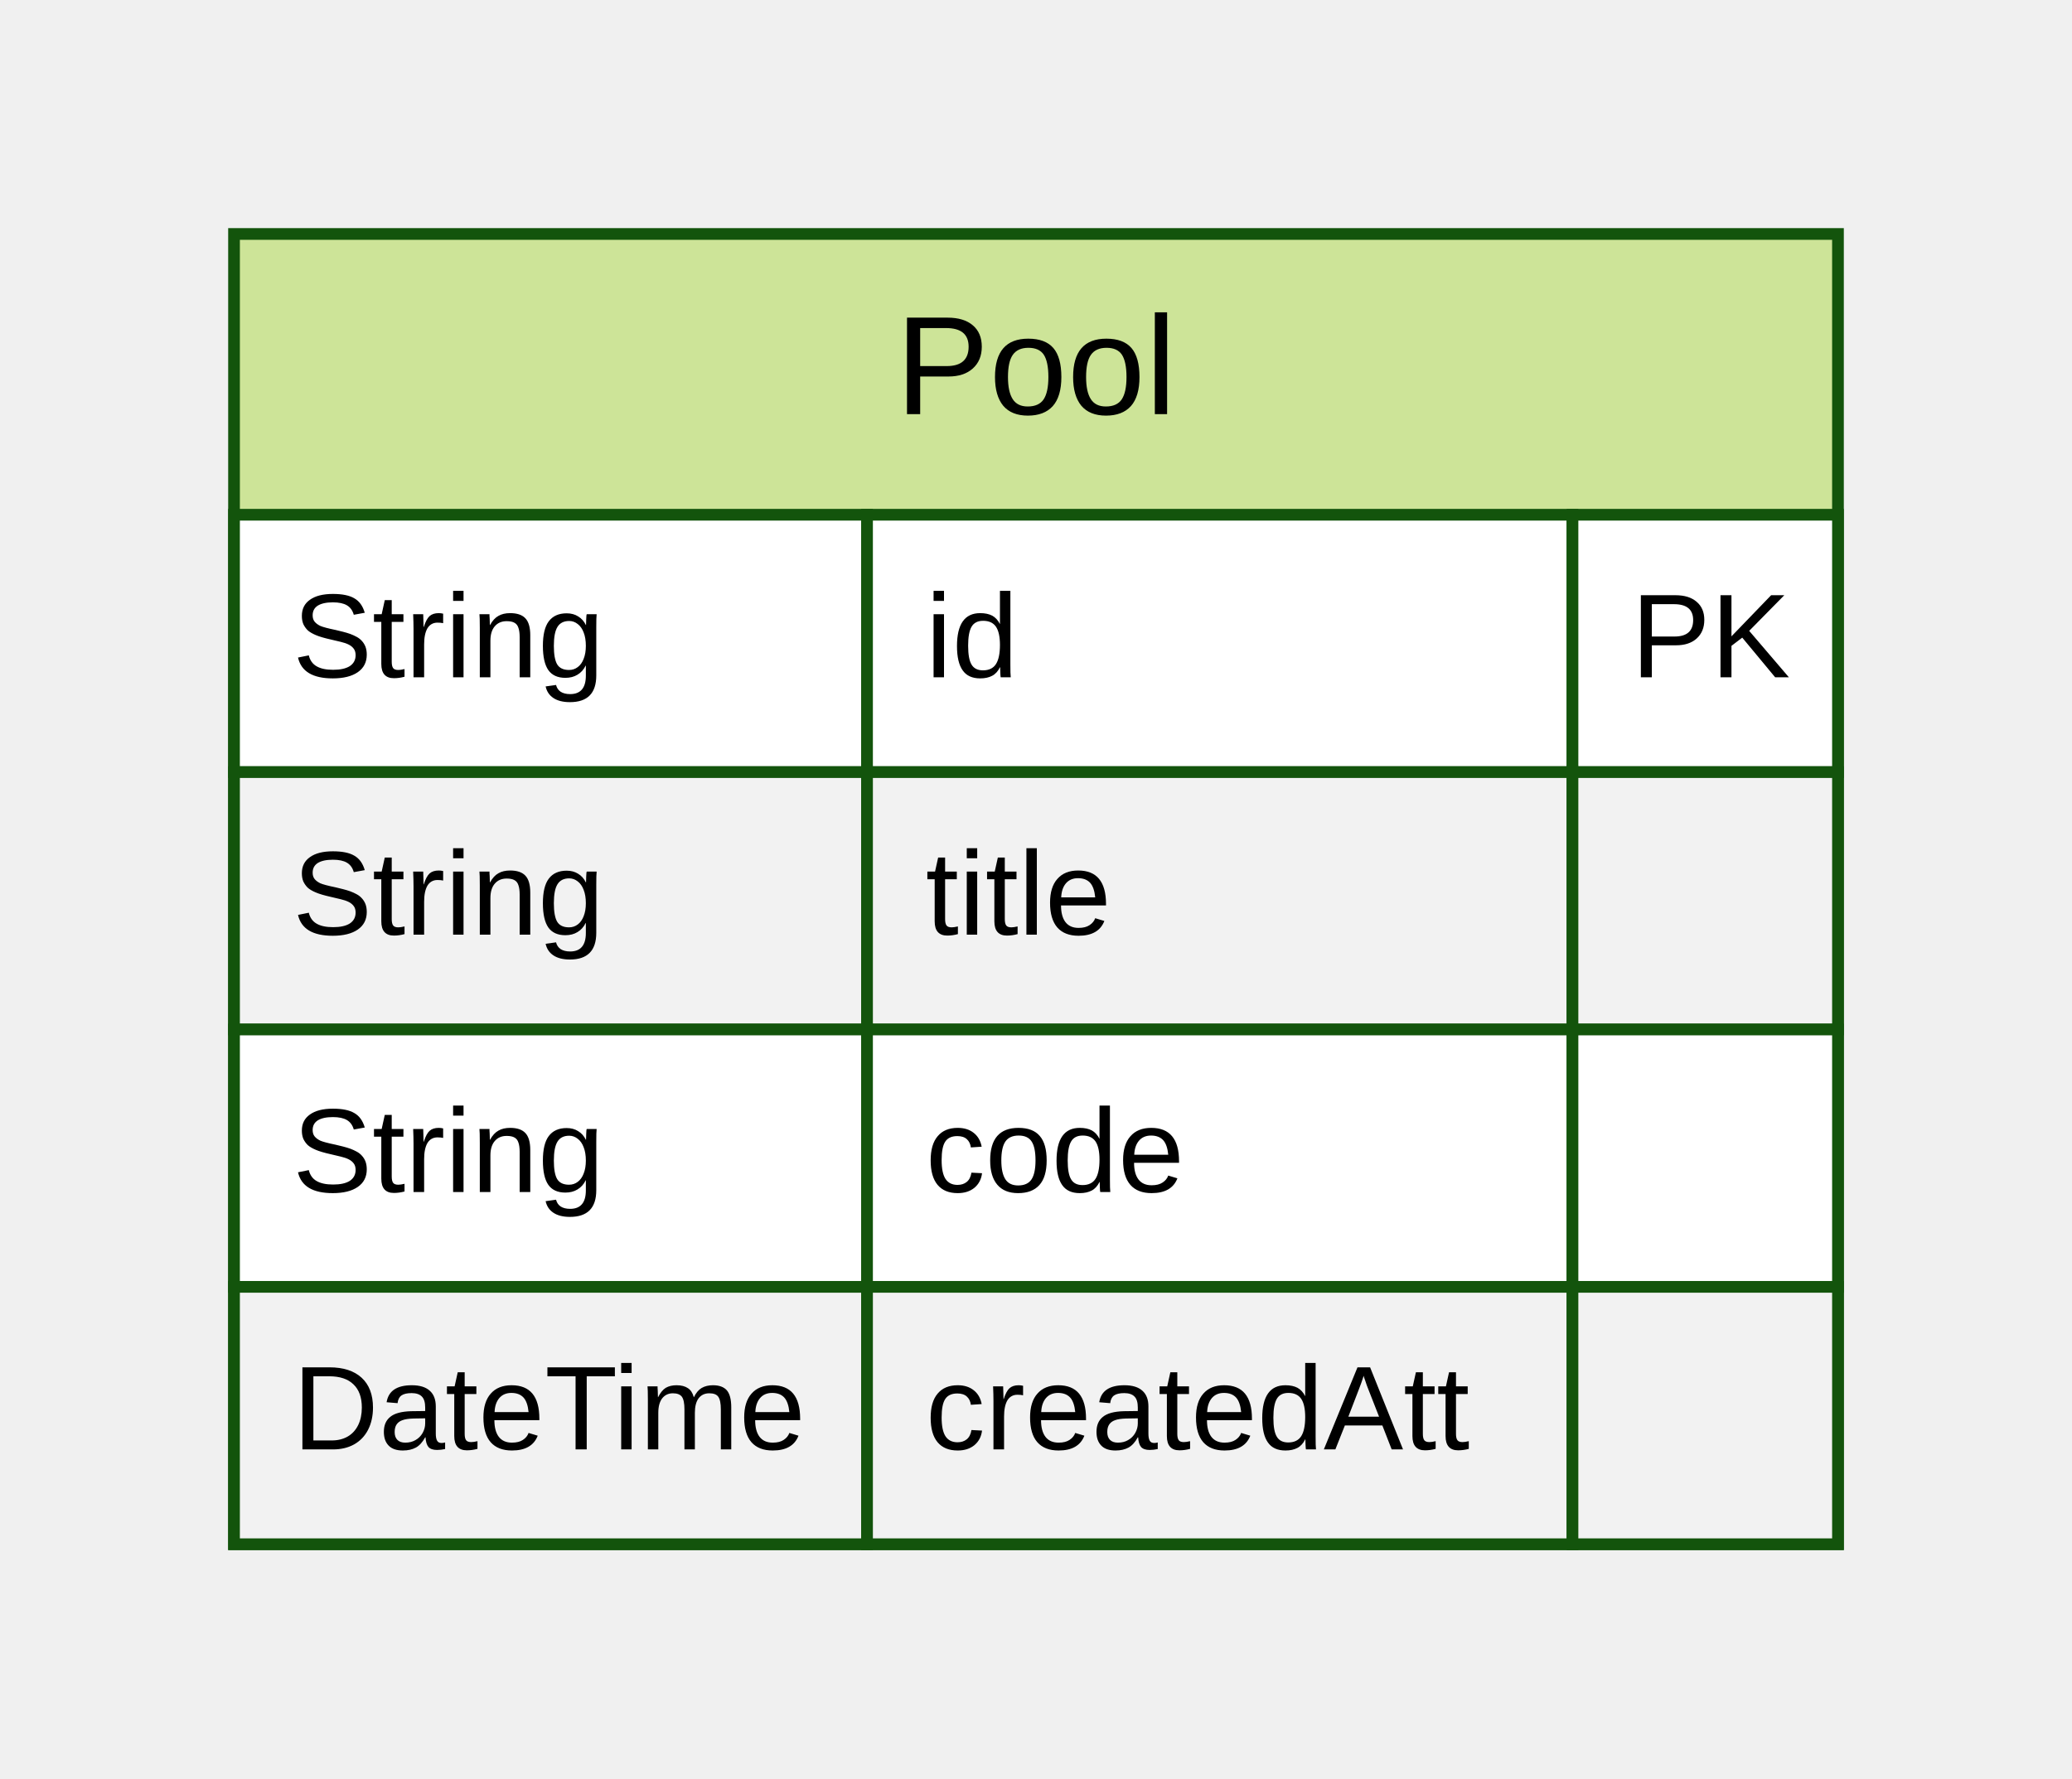
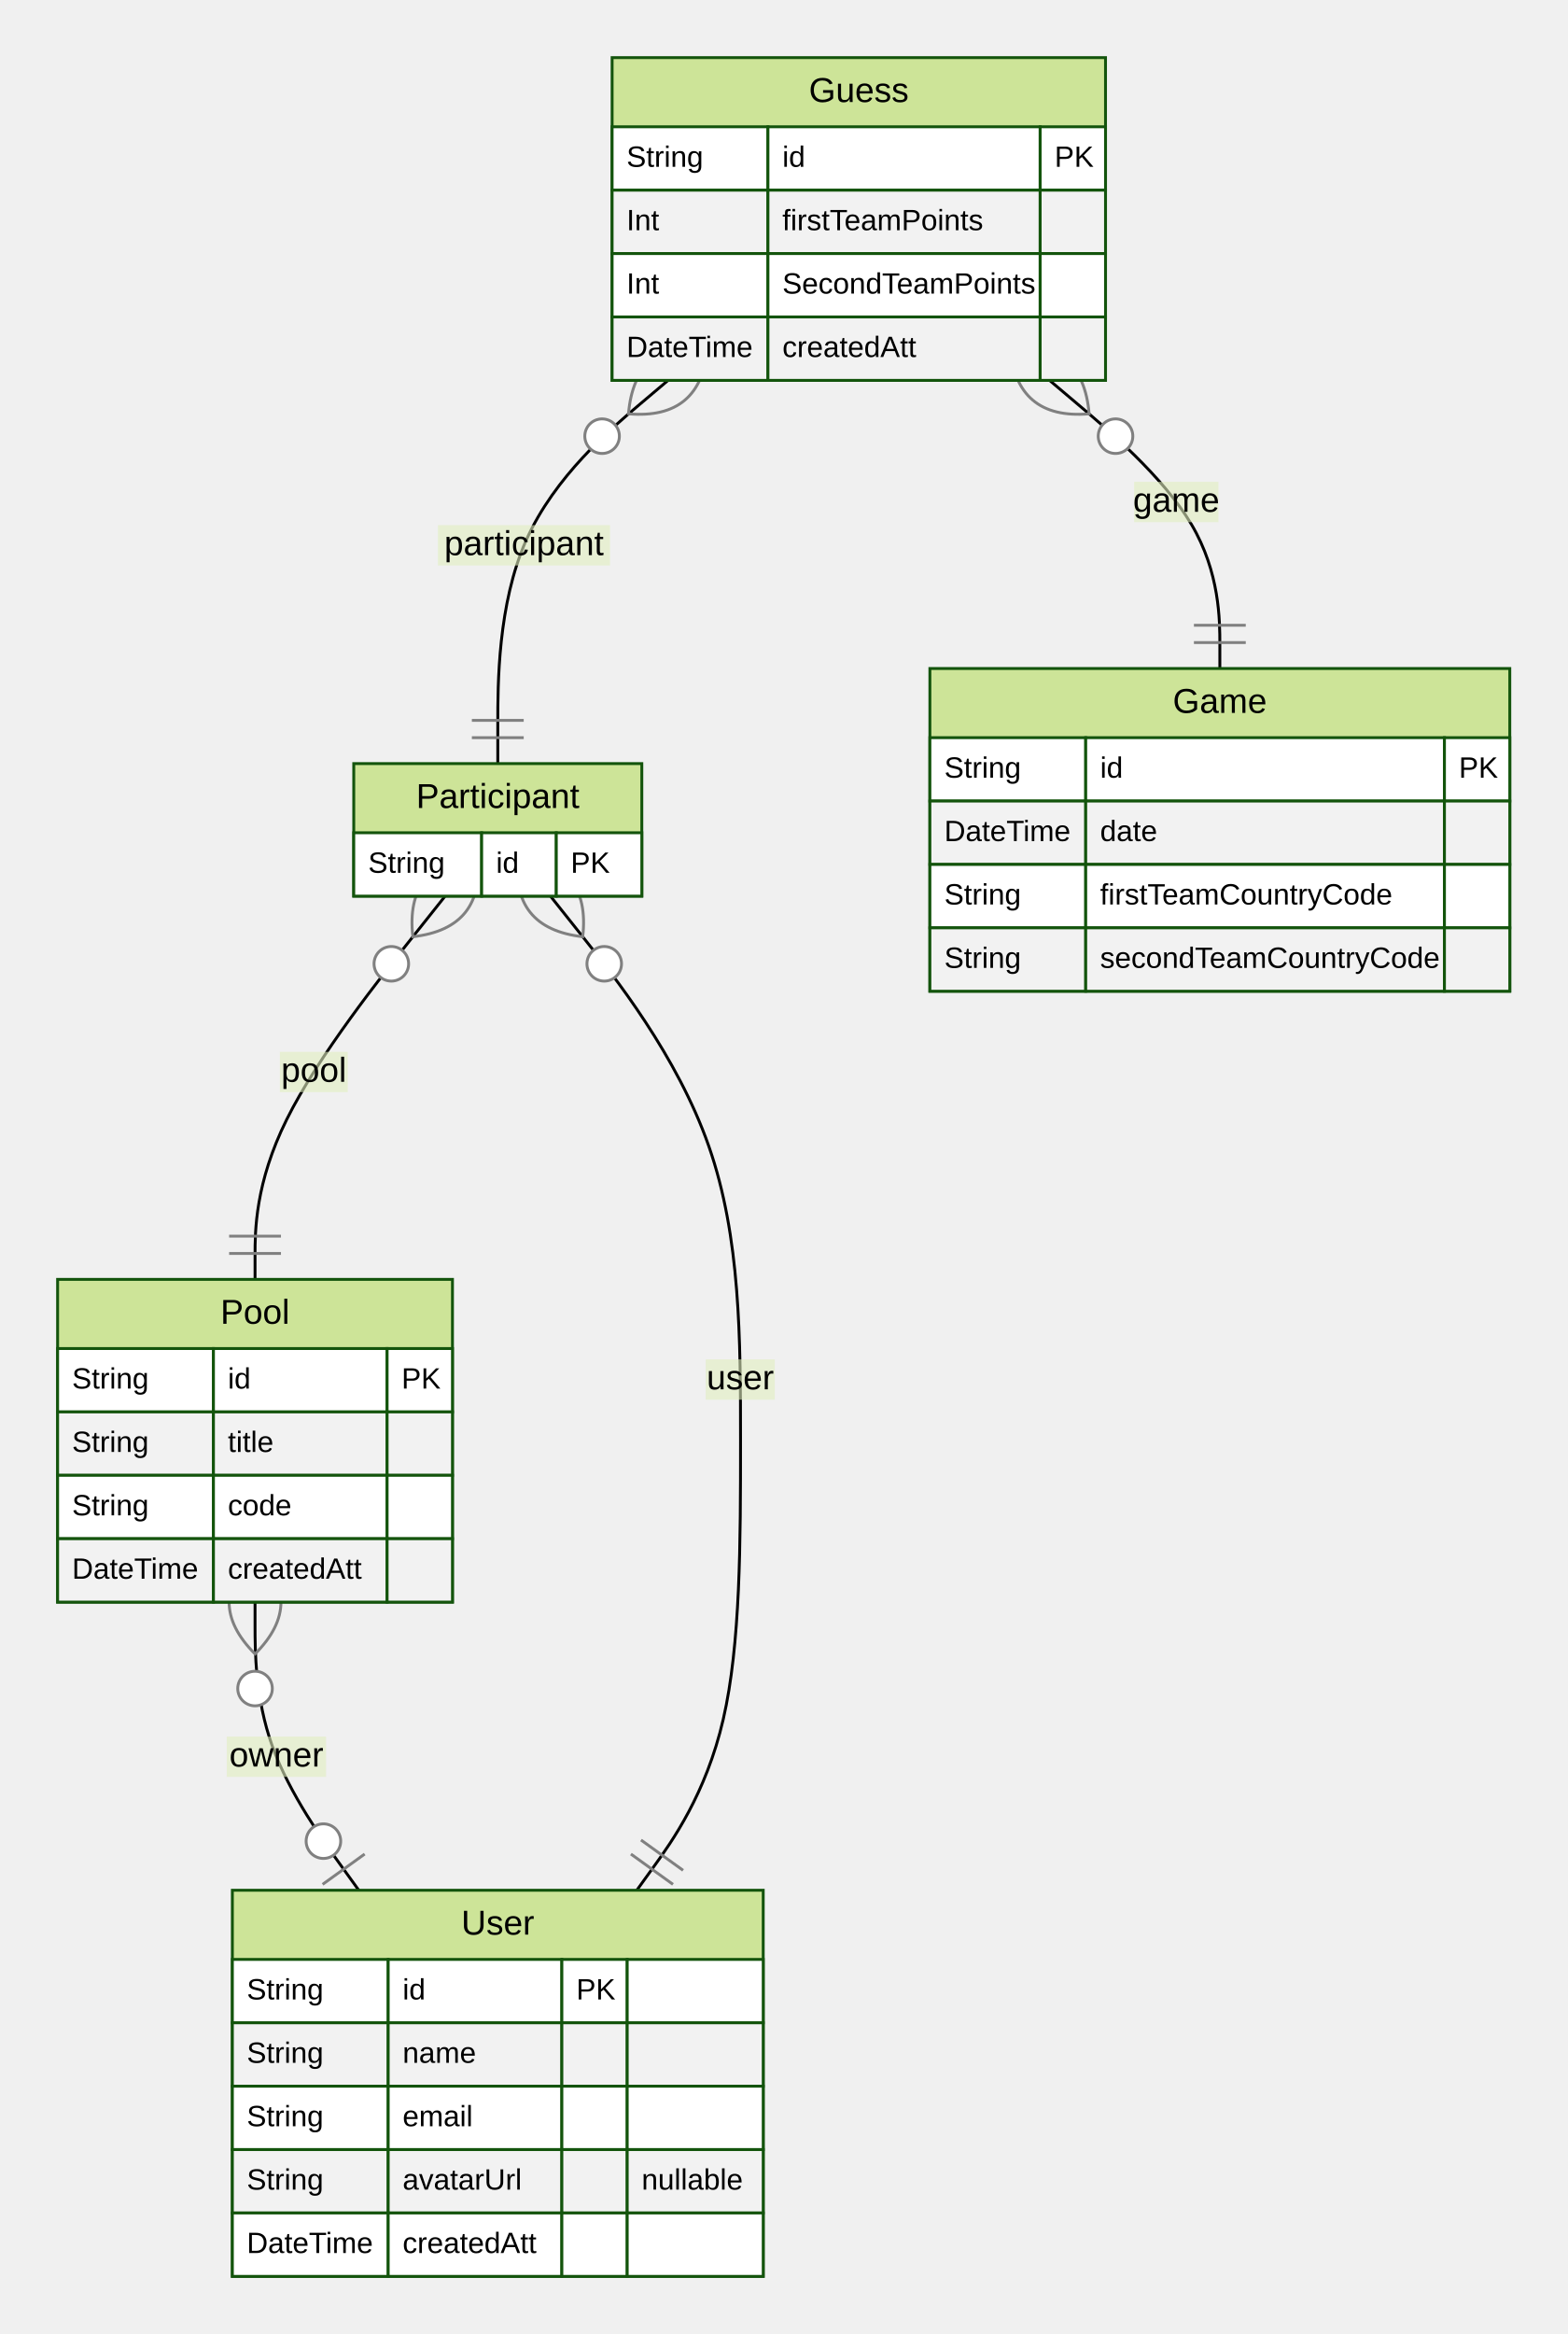
- <svg xmlns="http://www.w3.org/2000/svg" aria-labelledby="chart-title-mermaid-0 chart-desc-mermaid-0" role="img" viewBox="0 0 177.071 152" style="max-width: 177.071px; background-color: white;" width="100%" id="mermaid-0">
+ <svg xmlns="http://www.w3.org/2000/svg" aria-labelledby="chart-title-mermaid-0 chart-desc-mermaid-0" role="img" viewBox="0 0 544.115 810" style="max-width: 544.115px; background-color: white;" width="100%" id="mermaid-0">
  <style>#mermaid-0 {font-family:"trebuchet ms",verdana,arial,sans-serif;font-size:16px;fill:#000000;}#mermaid-0 .error-icon{fill:#552222;}#mermaid-0 .error-text{fill:#552222;stroke:#552222;}#mermaid-0 .edge-thickness-normal{stroke-width:2px;}#mermaid-0 .edge-thickness-thick{stroke-width:3.5px;}#mermaid-0 .edge-pattern-solid{stroke-dasharray:0;}#mermaid-0 .edge-pattern-dashed{stroke-dasharray:3;}#mermaid-0 .edge-pattern-dotted{stroke-dasharray:2;}#mermaid-0 .marker{fill:#000000;stroke:#000000;}#mermaid-0 .marker.cross{stroke:#000000;}#mermaid-0 svg{font-family:"trebuchet ms",verdana,arial,sans-serif;font-size:16px;}#mermaid-0 .entityBox{fill:#cde498;stroke:#13540c;}#mermaid-0 .attributeBoxOdd{fill:#ffffff;stroke:#13540c;}#mermaid-0 .attributeBoxEven{fill:#f2f2f2;stroke:#13540c;}#mermaid-0 .relationshipLabelBox{fill:hsl(78.158, 58.462%, 84.51%);opacity:0.7;background-color:hsl(78.158, 58.462%, 84.51%);}#mermaid-0 .relationshipLabelBox rect{opacity:0.5;}#mermaid-0 .relationshipLine{stroke:#000000;}#mermaid-0 :root{--mermaid-font-family:"trebuchet ms",verdana,arial,sans-serif;}</style>
  <g />
  <defs>
    <marker orient="auto" markerHeight="18" markerWidth="18" refY="9" refX="0" id="ONLY_ONE_START">
      <path d="M9,0 L9,18 M15,0 L15,18" fill="none" stroke="gray" />
    </marker>
  </defs>
  <defs>
    <marker orient="auto" markerHeight="18" markerWidth="18" refY="9" refX="18" id="ONLY_ONE_END">
      <path d="M3,0 L3,18 M9,0 L9,18" fill="none" stroke="gray" />
    </marker>
  </defs>
  <defs>
    <marker orient="auto" markerHeight="18" markerWidth="30" refY="9" refX="0" id="ZERO_OR_ONE_START">
      <circle r="6" cy="9" cx="21" fill="white" stroke="gray" />
      <path d="M9,0 L9,18" fill="none" stroke="gray" />
    </marker>
  </defs>
  <defs>
    <marker orient="auto" markerHeight="18" markerWidth="30" refY="9" refX="30" id="ZERO_OR_ONE_END">
      <circle r="6" cy="9" cx="9" fill="white" stroke="gray" />
      <path d="M21,0 L21,18" fill="none" stroke="gray" />
    </marker>
  </defs>
  <defs>
    <marker orient="auto" markerHeight="36" markerWidth="45" refY="18" refX="18" id="ONE_OR_MORE_START">
      <path d="M0,18 Q 18,0 36,18 Q 18,36 0,18 M42,9 L42,27" fill="none" stroke="gray" />
    </marker>
  </defs>
  <defs>
    <marker orient="auto" markerHeight="36" markerWidth="45" refY="18" refX="27" id="ONE_OR_MORE_END">
      <path d="M3,9 L3,27 M9,18 Q27,0 45,18 Q27,36 9,18" fill="none" stroke="gray" />
    </marker>
  </defs>
  <defs>
    <marker orient="auto" markerHeight="36" markerWidth="57" refY="18" refX="18" id="ZERO_OR_MORE_START">
      <circle r="6" cy="18" cx="48" fill="white" stroke="gray" />
      <path d="M0,18 Q18,0 36,18 Q18,36 0,18" fill="none" stroke="gray" />
    </marker>
  </defs>
  <defs>
    <marker orient="auto" markerHeight="36" markerWidth="57" refY="18" refX="39" id="ZERO_OR_MORE_END">
      <circle r="6" cy="18" cx="9" fill="white" stroke="gray" />
      <path d="M21,18 Q39,0 57,18 Q39,36 21,18" fill="none" stroke="gray" />
    </marker>
  </defs>
-   <g transform="translate(20,20 )" id="Pool">
+   <path marker-start="url(#ZERO_OR_MORE_START)" marker-end="url(#ZERO_OR_ONE_END)" fill="none" stroke="gray" d="M88.535,556L88.535,564.333C88.535,572.667,88.535,589.333,94.537,606C100.539,622.667,112.543,639.333,118.545,647.667L124.547,656" class="er relationshipLine" />
+   <path marker-start="url(#ZERO_OR_MORE_START)" marker-end="url(#ONLY_ONE_END)" fill="none" stroke="gray" d="M191.087,311L202.085,324.833C213.082,338.667,235.076,366.333,246.073,397.833C257.071,429.333,257.071,464.667,257.071,500C257.071,535.333,257.071,570.667,251.069,596.667C245.067,622.667,233.063,639.333,227.061,647.667L221.059,656" class="er relationshipLine" />
+   <path marker-start="url(#ZERO_OR_MORE_START)" marker-end="url(#ONLY_ONE_END)" fill="none" stroke="gray" d="M154.518,311L143.521,324.833C132.524,338.667,110.53,366.333,99.532,388.5C88.535,410.667,88.535,427.333,88.535,435.667L88.535,444" class="er relationshipLine" />
+   <path marker-start="url(#ZERO_OR_MORE_START)" marker-end="url(#ONLY_ONE_END)" fill="none" stroke="gray" d="M231.92,132L222.067,140.333C212.214,148.667,192.509,165.333,182.656,187.5C172.803,209.667,172.803,237.333,172.803,251.167L172.803,265" class="er relationshipLine" />
+   <path marker-start="url(#ZERO_OR_MORE_START)" marker-end="url(#ONLY_ONE_END)" fill="none" stroke="gray" d="M364.342,132L374.195,140.333C384.048,148.667,403.753,165.333,413.606,182C423.459,198.667,423.459,215.333,423.459,223.667L423.459,232" class="er relationshipLine" />
+   <g transform="translate(20,444 )" id="Pool">
    <rect height="112" width="137.071" y="0" x="0" stroke="gray" fill-opacity="100%" fill="honeydew" class="er entityBox" />
    <text transform="translate(68.53528,12)" style="font-family: &quot;trebuchet ms&quot;, verdana, arial, sans-serif;; font-size: 12px" text-anchor="middle" dominant-baseline="middle" y="0" x="0" id="entity-Pool" class="er entityLabel">Pool</text>
    <rect height="22" width="54.096" y="24" x="0" stroke="gray" fill-opacity="100%" fill="honeydew" class="er attributeBoxOdd" />
    <text transform="translate(5,35)" style="font-family: &quot;trebuchet ms&quot;, verdana, arial, sans-serif;; font-size: 10.2px" text-anchor="left" dominant-baseline="middle" y="0" x="0" id="entity-Pool-attr-1-type" class="er entityLabel">String</text>
    <rect height="22" width="60.287" y="24" x="54.096" stroke="gray" fill-opacity="100%" fill="honeydew" class="er attributeBoxOdd" />
    <text transform="translate(59.09555,35)" style="font-family: &quot;trebuchet ms&quot;, verdana, arial, sans-serif;; font-size: 10.2px" text-anchor="left" dominant-baseline="middle" y="0" x="0" id="entity-Pool-attr-1-name" class="er entityLabel">id</text>
    <rect height="22" width="22.688" y="24" x="114.383" stroke="gray" fill-opacity="100%" fill="honeydew" class="er attributeBoxOdd" />
    <text transform="translate(119.3829,35)" style="font-family: &quot;trebuchet ms&quot;, verdana, arial, sans-serif;; font-size: 10.2px" text-anchor="left" dominant-baseline="middle" y="0" x="0" id="entity-Pool-attr-1-key" class="er entityLabel">PK</text>
    <rect height="22" width="54.096" y="46" x="0" stroke="gray" fill-opacity="100%" fill="honeydew" class="er attributeBoxEven" />
    <text transform="translate(5,57)" style="font-family: &quot;trebuchet ms&quot;, verdana, arial, sans-serif;; font-size: 10.2px" text-anchor="left" dominant-baseline="middle" y="0" x="0" id="entity-Pool-attr-2-type" class="er entityLabel">String</text>
    <rect height="22" width="60.287" y="46" x="54.096" stroke="gray" fill-opacity="100%" fill="honeydew" class="er attributeBoxEven" />
    <text transform="translate(59.09555,57)" style="font-family: &quot;trebuchet ms&quot;, verdana, arial, sans-serif;; font-size: 10.2px" text-anchor="left" dominant-baseline="middle" y="0" x="0" id="entity-Pool-attr-2-name" class="er entityLabel">title</text>
    <rect height="22" width="22.688" y="46" x="114.383" stroke="gray" fill-opacity="100%" fill="honeydew" class="er attributeBoxEven" />
    <text transform="translate(119.3829,57)" style="font-family: &quot;trebuchet ms&quot;, verdana, arial, sans-serif;; font-size: 10.2px" text-anchor="left" dominant-baseline="middle" y="0" x="0" id="entity-Pool-attr-2-key" class="er entityLabel" />
    <rect height="22" width="54.096" y="68" x="0" stroke="gray" fill-opacity="100%" fill="honeydew" class="er attributeBoxOdd" />
    <text transform="translate(5,79)" style="font-family: &quot;trebuchet ms&quot;, verdana, arial, sans-serif;; font-size: 10.2px" text-anchor="left" dominant-baseline="middle" y="0" x="0" id="entity-Pool-attr-3-type" class="er entityLabel">String</text>
    <rect height="22" width="60.287" y="68" x="54.096" stroke="gray" fill-opacity="100%" fill="honeydew" class="er attributeBoxOdd" />
    <text transform="translate(59.09555,79)" style="font-family: &quot;trebuchet ms&quot;, verdana, arial, sans-serif;; font-size: 10.2px" text-anchor="left" dominant-baseline="middle" y="0" x="0" id="entity-Pool-attr-3-name" class="er entityLabel">code</text>
    <rect height="22" width="22.688" y="68" x="114.383" stroke="gray" fill-opacity="100%" fill="honeydew" class="er attributeBoxOdd" />
    <text transform="translate(119.3829,79)" style="font-family: &quot;trebuchet ms&quot;, verdana, arial, sans-serif;; font-size: 10.2px" text-anchor="left" dominant-baseline="middle" y="0" x="0" id="entity-Pool-attr-3-key" class="er entityLabel" />
    <rect height="22" width="54.096" y="90" x="0" stroke="gray" fill-opacity="100%" fill="honeydew" class="er attributeBoxEven" />
    <text transform="translate(5,101)" style="font-family: &quot;trebuchet ms&quot;, verdana, arial, sans-serif;; font-size: 10.2px" text-anchor="left" dominant-baseline="middle" y="0" x="0" id="entity-Pool-attr-4-type" class="er entityLabel">DateTime</text>
    <rect height="22" width="60.287" y="90" x="54.096" stroke="gray" fill-opacity="100%" fill="honeydew" class="er attributeBoxEven" />
    <text transform="translate(59.09555,101)" style="font-family: &quot;trebuchet ms&quot;, verdana, arial, sans-serif;; font-size: 10.2px" text-anchor="left" dominant-baseline="middle" y="0" x="0" id="entity-Pool-attr-4-name" class="er entityLabel">createdAtt</text>
    <rect height="22" width="22.688" y="90" x="114.383" stroke="gray" fill-opacity="100%" fill="honeydew" class="er attributeBoxEven" />
    <text transform="translate(119.3829,101)" style="font-family: &quot;trebuchet ms&quot;, verdana, arial, sans-serif;; font-size: 10.2px" text-anchor="left" dominant-baseline="middle" y="0" x="0" id="entity-Pool-attr-4-key" class="er entityLabel" />
  </g>
+   <g transform="translate(122.8029,265 )" id="Participant">
+     <rect height="46" width="100" y="0" x="0" stroke="gray" fill-opacity="100%" fill="honeydew" class="er entityBox" />
+     <text transform="translate(50,12)" style="font-family: &quot;trebuchet ms&quot;, verdana, arial, sans-serif;; font-size: 12px" text-anchor="middle" dominant-baseline="middle" y="0" x="0" id="entity-Participant" class="er entityLabel">Participant</text>
+     <rect height="22" width="44.399" y="24" x="0" stroke="gray" fill-opacity="100%" fill="honeydew" class="er attributeBoxOdd" />
+     <text transform="translate(5,35)" style="font-family: &quot;trebuchet ms&quot;, verdana, arial, sans-serif;; font-size: 10.2px" text-anchor="left" dominant-baseline="middle" y="0" x="0" id="entity-Participant-attr-1-type" class="er entityLabel">String</text>
+     <rect height="22" width="25.911" y="24" x="44.399" stroke="gray" fill-opacity="100%" fill="honeydew" class="er attributeBoxOdd" />
+     <text transform="translate(49.39862,35)" style="font-family: &quot;trebuchet ms&quot;, verdana, arial, sans-serif;; font-size: 10.2px" text-anchor="left" dominant-baseline="middle" y="0" x="0" id="entity-Participant-attr-1-name" class="er entityLabel">id</text>
+     <rect height="22" width="29.69" y="24" x="70.31" stroke="gray" fill-opacity="100%" fill="honeydew" class="er attributeBoxOdd" />
+     <text transform="translate(75.30976,35)" style="font-family: &quot;trebuchet ms&quot;, verdana, arial, sans-serif;; font-size: 10.2px" text-anchor="left" dominant-baseline="middle" y="0" x="0" id="entity-Participant-attr-1-key" class="er entityLabel">PK</text>
+   </g>
+   <g transform="translate(80.66137,656 )" id="User">
+     <rect height="134" width="184.283" y="0" x="0" stroke="gray" fill-opacity="100%" fill="honeydew" class="er entityBox" />
+     <text transform="translate(92.14155,12)" style="font-family: &quot;trebuchet ms&quot;, verdana, arial, sans-serif;; font-size: 12px" text-anchor="middle" dominant-baseline="middle" y="0" x="0" id="entity-User" class="er entityLabel">User</text>
+     <rect height="22" width="54.096" y="24" x="0" stroke="gray" fill-opacity="100%" fill="honeydew" class="er attributeBoxOdd" />
+     <text transform="translate(5,35)" style="font-family: &quot;trebuchet ms&quot;, verdana, arial, sans-serif;; font-size: 10.2px" text-anchor="left" dominant-baseline="middle" y="0" x="0" id="entity-User-attr-1-type" class="er entityLabel">String</text>
+     <rect height="22" width="60.287" y="24" x="54.096" stroke="gray" fill-opacity="100%" fill="honeydew" class="er attributeBoxOdd" />
+     <text transform="translate(59.09555,35)" style="font-family: &quot;trebuchet ms&quot;, verdana, arial, sans-serif;; font-size: 10.2px" text-anchor="left" dominant-baseline="middle" y="0" x="0" id="entity-User-attr-1-name" class="er entityLabel">id</text>
+     <rect height="22" width="22.688" y="24" x="114.383" stroke="gray" fill-opacity="100%" fill="honeydew" class="er attributeBoxOdd" />
+     <text transform="translate(119.3829,35)" style="font-family: &quot;trebuchet ms&quot;, verdana, arial, sans-serif;; font-size: 10.2px" text-anchor="left" dominant-baseline="middle" y="0" x="0" id="entity-User-attr-1-key" class="er entityLabel">PK</text>
+     <rect height="22" width="47.213" y="24" x="137.071" stroke="gray" fill-opacity="100%" fill="honeydew" class="er attributeBoxOdd" />
+     <text transform="translate(142.0706,35)" style="font-family: &quot;trebuchet ms&quot;, verdana, arial, sans-serif;; font-size: 10.2px" text-anchor="left" dominant-baseline="middle" y="0" x="0" id="entity-User-attr-1-comment" class="er entityLabel" />
+     <rect height="22" width="54.096" y="46" x="0" stroke="gray" fill-opacity="100%" fill="honeydew" class="er attributeBoxEven" />
+     <text transform="translate(5,57)" style="font-family: &quot;trebuchet ms&quot;, verdana, arial, sans-serif;; font-size: 10.2px" text-anchor="left" dominant-baseline="middle" y="0" x="0" id="entity-User-attr-2-type" class="er entityLabel">String</text>
+     <rect height="22" width="60.287" y="46" x="54.096" stroke="gray" fill-opacity="100%" fill="honeydew" class="er attributeBoxEven" />
+     <text transform="translate(59.09555,57)" style="font-family: &quot;trebuchet ms&quot;, verdana, arial, sans-serif;; font-size: 10.2px" text-anchor="left" dominant-baseline="middle" y="0" x="0" id="entity-User-attr-2-name" class="er entityLabel">name</text>
+     <rect height="22" width="22.688" y="46" x="114.383" stroke="gray" fill-opacity="100%" fill="honeydew" class="er attributeBoxEven" />
+     <text transform="translate(119.3829,57)" style="font-family: &quot;trebuchet ms&quot;, verdana, arial, sans-serif;; font-size: 10.2px" text-anchor="left" dominant-baseline="middle" y="0" x="0" id="entity-User-attr-2-key" class="er entityLabel" />
+     <rect height="22" width="47.213" y="46" x="137.071" stroke="gray" fill-opacity="100%" fill="honeydew" class="er attributeBoxEven" />
+     <text transform="translate(142.0706,57)" style="font-family: &quot;trebuchet ms&quot;, verdana, arial, sans-serif;; font-size: 10.2px" text-anchor="left" dominant-baseline="middle" y="0" x="0" id="entity-User-attr-2-comment" class="er entityLabel" />
+     <rect height="22" width="54.096" y="68" x="0" stroke="gray" fill-opacity="100%" fill="honeydew" class="er attributeBoxOdd" />
+     <text transform="translate(5,79)" style="font-family: &quot;trebuchet ms&quot;, verdana, arial, sans-serif;; font-size: 10.2px" text-anchor="left" dominant-baseline="middle" y="0" x="0" id="entity-User-attr-3-type" class="er entityLabel">String</text>
+     <rect height="22" width="60.287" y="68" x="54.096" stroke="gray" fill-opacity="100%" fill="honeydew" class="er attributeBoxOdd" />
+     <text transform="translate(59.09555,79)" style="font-family: &quot;trebuchet ms&quot;, verdana, arial, sans-serif;; font-size: 10.2px" text-anchor="left" dominant-baseline="middle" y="0" x="0" id="entity-User-attr-3-name" class="er entityLabel">email</text>
+     <rect height="22" width="22.688" y="68" x="114.383" stroke="gray" fill-opacity="100%" fill="honeydew" class="er attributeBoxOdd" />
+     <text transform="translate(119.3829,79)" style="font-family: &quot;trebuchet ms&quot;, verdana, arial, sans-serif;; font-size: 10.2px" text-anchor="left" dominant-baseline="middle" y="0" x="0" id="entity-User-attr-3-key" class="er entityLabel" />
+     <rect height="22" width="47.213" y="68" x="137.071" stroke="gray" fill-opacity="100%" fill="honeydew" class="er attributeBoxOdd" />
+     <text transform="translate(142.0706,79)" style="font-family: &quot;trebuchet ms&quot;, verdana, arial, sans-serif;; font-size: 10.2px" text-anchor="left" dominant-baseline="middle" y="0" x="0" id="entity-User-attr-3-comment" class="er entityLabel" />
+     <rect height="22" width="54.096" y="90" x="0" stroke="gray" fill-opacity="100%" fill="honeydew" class="er attributeBoxEven" />
+     <text transform="translate(5,101)" style="font-family: &quot;trebuchet ms&quot;, verdana, arial, sans-serif;; font-size: 10.2px" text-anchor="left" dominant-baseline="middle" y="0" x="0" id="entity-User-attr-4-type" class="er entityLabel">String</text>
+     <rect height="22" width="60.287" y="90" x="54.096" stroke="gray" fill-opacity="100%" fill="honeydew" class="er attributeBoxEven" />
+     <text transform="translate(59.09555,101)" style="font-family: &quot;trebuchet ms&quot;, verdana, arial, sans-serif;; font-size: 10.2px" text-anchor="left" dominant-baseline="middle" y="0" x="0" id="entity-User-attr-4-name" class="er entityLabel">avatarUrl</text>
+     <rect height="22" width="22.688" y="90" x="114.383" stroke="gray" fill-opacity="100%" fill="honeydew" class="er attributeBoxEven" />
+     <text transform="translate(119.3829,101)" style="font-family: &quot;trebuchet ms&quot;, verdana, arial, sans-serif;; font-size: 10.2px" text-anchor="left" dominant-baseline="middle" y="0" x="0" id="entity-User-attr-4-key" class="er entityLabel" />
+     <rect height="22" width="47.213" y="90" x="137.071" stroke="gray" fill-opacity="100%" fill="honeydew" class="er attributeBoxEven" />
+     <text transform="translate(142.0706,101)" style="font-family: &quot;trebuchet ms&quot;, verdana, arial, sans-serif;; font-size: 10.2px" text-anchor="left" dominant-baseline="middle" y="0" x="0" id="entity-User-attr-4-comment" class="er entityLabel">nullable</text>
+     <rect height="22" width="54.096" y="112" x="0" stroke="gray" fill-opacity="100%" fill="honeydew" class="er attributeBoxOdd" />
+     <text transform="translate(5,123)" style="font-family: &quot;trebuchet ms&quot;, verdana, arial, sans-serif;; font-size: 10.2px" text-anchor="left" dominant-baseline="middle" y="0" x="0" id="entity-User-attr-5-type" class="er entityLabel">DateTime</text>
+     <rect height="22" width="60.287" y="112" x="54.096" stroke="gray" fill-opacity="100%" fill="honeydew" class="er attributeBoxOdd" />
+     <text transform="translate(59.09555,123)" style="font-family: &quot;trebuchet ms&quot;, verdana, arial, sans-serif;; font-size: 10.2px" text-anchor="left" dominant-baseline="middle" y="0" x="0" id="entity-User-attr-5-name" class="er entityLabel">createdAtt</text>
+     <rect height="22" width="22.688" y="112" x="114.383" stroke="gray" fill-opacity="100%" fill="honeydew" class="er attributeBoxOdd" />
+     <text transform="translate(119.3829,123)" style="font-family: &quot;trebuchet ms&quot;, verdana, arial, sans-serif;; font-size: 10.2px" text-anchor="left" dominant-baseline="middle" y="0" x="0" id="entity-User-attr-5-key" class="er entityLabel" />
+     <rect height="22" width="47.213" y="112" x="137.071" stroke="gray" fill-opacity="100%" fill="honeydew" class="er attributeBoxOdd" />
+     <text transform="translate(142.0706,123)" style="font-family: &quot;trebuchet ms&quot;, verdana, arial, sans-serif;; font-size: 10.2px" text-anchor="left" dominant-baseline="middle" y="0" x="0" id="entity-User-attr-5-comment" class="er entityLabel" />
+   </g>
+   <g transform="translate(322.8029,232 )" id="Game">
+     <rect height="112" width="201.312" y="0" x="0" stroke="gray" fill-opacity="100%" fill="honeydew" class="er entityBox" />
+     <text transform="translate(100.6562,12)" style="font-family: &quot;trebuchet ms&quot;, verdana, arial, sans-serif;; font-size: 12px" text-anchor="middle" dominant-baseline="middle" y="0" x="0" id="entity-Game" class="er entityLabel">Game</text>
+     <rect height="22" width="54.096" y="24" x="0" stroke="gray" fill-opacity="100%" fill="honeydew" class="er attributeBoxOdd" />
+     <text transform="translate(5,35)" style="font-family: &quot;trebuchet ms&quot;, verdana, arial, sans-serif;; font-size: 10.2px" text-anchor="left" dominant-baseline="middle" y="0" x="0" id="entity-Game-attr-1-type" class="er entityLabel">String</text>
+     <rect height="22" width="124.529" y="24" x="54.096" stroke="gray" fill-opacity="100%" fill="honeydew" class="er attributeBoxOdd" />
+     <text transform="translate(59.09555,35)" style="font-family: &quot;trebuchet ms&quot;, verdana, arial, sans-serif;; font-size: 10.2px" text-anchor="left" dominant-baseline="middle" y="0" x="0" id="entity-Game-attr-1-name" class="er entityLabel">id</text>
+     <rect height="22" width="22.688" y="24" x="178.625" stroke="gray" fill-opacity="100%" fill="honeydew" class="er attributeBoxOdd" />
+     <text transform="translate(183.6248,35)" style="font-family: &quot;trebuchet ms&quot;, verdana, arial, sans-serif;; font-size: 10.2px" text-anchor="left" dominant-baseline="middle" y="0" x="0" id="entity-Game-attr-1-key" class="er entityLabel">PK</text>
+     <rect height="22" width="54.096" y="46" x="0" stroke="gray" fill-opacity="100%" fill="honeydew" class="er attributeBoxEven" />
+     <text transform="translate(5,57)" style="font-family: &quot;trebuchet ms&quot;, verdana, arial, sans-serif;; font-size: 10.2px" text-anchor="left" dominant-baseline="middle" y="0" x="0" id="entity-Game-attr-2-type" class="er entityLabel">DateTime</text>
+     <rect height="22" width="124.529" y="46" x="54.096" stroke="gray" fill-opacity="100%" fill="honeydew" class="er attributeBoxEven" />
+     <text transform="translate(59.09555,57)" style="font-family: &quot;trebuchet ms&quot;, verdana, arial, sans-serif;; font-size: 10.2px" text-anchor="left" dominant-baseline="middle" y="0" x="0" id="entity-Game-attr-2-name" class="er entityLabel">date</text>
+     <rect height="22" width="22.688" y="46" x="178.625" stroke="gray" fill-opacity="100%" fill="honeydew" class="er attributeBoxEven" />
+     <text transform="translate(183.6248,57)" style="font-family: &quot;trebuchet ms&quot;, verdana, arial, sans-serif;; font-size: 10.2px" text-anchor="left" dominant-baseline="middle" y="0" x="0" id="entity-Game-attr-2-key" class="er entityLabel" />
+     <rect height="22" width="54.096" y="68" x="0" stroke="gray" fill-opacity="100%" fill="honeydew" class="er attributeBoxOdd" />
+     <text transform="translate(5,79)" style="font-family: &quot;trebuchet ms&quot;, verdana, arial, sans-serif;; font-size: 10.2px" text-anchor="left" dominant-baseline="middle" y="0" x="0" id="entity-Game-attr-3-type" class="er entityLabel">String</text>
+     <rect height="22" width="124.529" y="68" x="54.096" stroke="gray" fill-opacity="100%" fill="honeydew" class="er attributeBoxOdd" />
+     <text transform="translate(59.09555,79)" style="font-family: &quot;trebuchet ms&quot;, verdana, arial, sans-serif;; font-size: 10.2px" text-anchor="left" dominant-baseline="middle" y="0" x="0" id="entity-Game-attr-3-name" class="er entityLabel">firstTeamCountryCode</text>
+     <rect height="22" width="22.688" y="68" x="178.625" stroke="gray" fill-opacity="100%" fill="honeydew" class="er attributeBoxOdd" />
+     <text transform="translate(183.6248,79)" style="font-family: &quot;trebuchet ms&quot;, verdana, arial, sans-serif;; font-size: 10.2px" text-anchor="left" dominant-baseline="middle" y="0" x="0" id="entity-Game-attr-3-key" class="er entityLabel" />
+     <rect height="22" width="54.096" y="90" x="0" stroke="gray" fill-opacity="100%" fill="honeydew" class="er attributeBoxEven" />
+     <text transform="translate(5,101)" style="font-family: &quot;trebuchet ms&quot;, verdana, arial, sans-serif;; font-size: 10.2px" text-anchor="left" dominant-baseline="middle" y="0" x="0" id="entity-Game-attr-4-type" class="er entityLabel">String</text>
+     <rect height="22" width="124.529" y="90" x="54.096" stroke="gray" fill-opacity="100%" fill="honeydew" class="er attributeBoxEven" />
+     <text transform="translate(59.09555,101)" style="font-family: &quot;trebuchet ms&quot;, verdana, arial, sans-serif;; font-size: 10.2px" text-anchor="left" dominant-baseline="middle" y="0" x="0" id="entity-Game-attr-4-name" class="er entityLabel">secondTeamCountryCode</text>
+     <rect height="22" width="22.688" y="90" x="178.625" stroke="gray" fill-opacity="100%" fill="honeydew" class="er attributeBoxEven" />
+     <text transform="translate(183.6248,101)" style="font-family: &quot;trebuchet ms&quot;, verdana, arial, sans-serif;; font-size: 10.2px" text-anchor="left" dominant-baseline="middle" y="0" x="0" id="entity-Game-attr-4-key" class="er entityLabel" />
+   </g>
+   <g transform="translate(212.4904,20 )" id="Guess">
+     <rect height="112" width="171.281" y="0" x="0" stroke="gray" fill-opacity="100%" fill="honeydew" class="er entityBox" />
+     <text transform="translate(85.64068,12)" style="font-family: &quot;trebuchet ms&quot;, verdana, arial, sans-serif;; font-size: 12px" text-anchor="middle" dominant-baseline="middle" y="0" x="0" id="entity-Guess" class="er entityLabel">Guess</text>
+     <rect height="22" width="54.096" y="24" x="0" stroke="gray" fill-opacity="100%" fill="honeydew" class="er attributeBoxOdd" />
+     <text transform="translate(5,35)" style="font-family: &quot;trebuchet ms&quot;, verdana, arial, sans-serif;; font-size: 10.2px" text-anchor="left" dominant-baseline="middle" y="0" x="0" id="entity-Guess-attr-1-type" class="er entityLabel">String</text>
+     <rect height="22" width="94.498" y="24" x="54.096" stroke="gray" fill-opacity="100%" fill="honeydew" class="er attributeBoxOdd" />
+     <text transform="translate(59.09555,35)" style="font-family: &quot;trebuchet ms&quot;, verdana, arial, sans-serif;; font-size: 10.2px" text-anchor="left" dominant-baseline="middle" y="0" x="0" id="entity-Guess-attr-1-name" class="er entityLabel">id</text>
+     <rect height="22" width="22.688" y="24" x="148.594" stroke="gray" fill-opacity="100%" fill="honeydew" class="er attributeBoxOdd" />
+     <text transform="translate(153.5937,35)" style="font-family: &quot;trebuchet ms&quot;, verdana, arial, sans-serif;; font-size: 10.2px" text-anchor="left" dominant-baseline="middle" y="0" x="0" id="entity-Guess-attr-1-key" class="er entityLabel">PK</text>
+     <rect height="22" width="54.096" y="46" x="0" stroke="gray" fill-opacity="100%" fill="honeydew" class="er attributeBoxEven" />
+     <text transform="translate(5,57)" style="font-family: &quot;trebuchet ms&quot;, verdana, arial, sans-serif;; font-size: 10.2px" text-anchor="left" dominant-baseline="middle" y="0" x="0" id="entity-Guess-attr-2-type" class="er entityLabel">Int</text>
+     <rect height="22" width="94.498" y="46" x="54.096" stroke="gray" fill-opacity="100%" fill="honeydew" class="er attributeBoxEven" />
+     <text transform="translate(59.09555,57)" style="font-family: &quot;trebuchet ms&quot;, verdana, arial, sans-serif;; font-size: 10.2px" text-anchor="left" dominant-baseline="middle" y="0" x="0" id="entity-Guess-attr-2-name" class="er entityLabel">firstTeamPoints</text>
+     <rect height="22" width="22.688" y="46" x="148.594" stroke="gray" fill-opacity="100%" fill="honeydew" class="er attributeBoxEven" />
+     <text transform="translate(153.5937,57)" style="font-family: &quot;trebuchet ms&quot;, verdana, arial, sans-serif;; font-size: 10.2px" text-anchor="left" dominant-baseline="middle" y="0" x="0" id="entity-Guess-attr-2-key" class="er entityLabel" />
+     <rect height="22" width="54.096" y="68" x="0" stroke="gray" fill-opacity="100%" fill="honeydew" class="er attributeBoxOdd" />
+     <text transform="translate(5,79)" style="font-family: &quot;trebuchet ms&quot;, verdana, arial, sans-serif;; font-size: 10.2px" text-anchor="left" dominant-baseline="middle" y="0" x="0" id="entity-Guess-attr-3-type" class="er entityLabel">Int</text>
+     <rect height="22" width="94.498" y="68" x="54.096" stroke="gray" fill-opacity="100%" fill="honeydew" class="er attributeBoxOdd" />
+     <text transform="translate(59.09555,79)" style="font-family: &quot;trebuchet ms&quot;, verdana, arial, sans-serif;; font-size: 10.2px" text-anchor="left" dominant-baseline="middle" y="0" x="0" id="entity-Guess-attr-3-name" class="er entityLabel">SecondTeamPoints</text>
+     <rect height="22" width="22.688" y="68" x="148.594" stroke="gray" fill-opacity="100%" fill="honeydew" class="er attributeBoxOdd" />
+     <text transform="translate(153.5937,79)" style="font-family: &quot;trebuchet ms&quot;, verdana, arial, sans-serif;; font-size: 10.2px" text-anchor="left" dominant-baseline="middle" y="0" x="0" id="entity-Guess-attr-3-key" class="er entityLabel" />
+     <rect height="22" width="54.096" y="90" x="0" stroke="gray" fill-opacity="100%" fill="honeydew" class="er attributeBoxEven" />
+     <text transform="translate(5,101)" style="font-family: &quot;trebuchet ms&quot;, verdana, arial, sans-serif;; font-size: 10.2px" text-anchor="left" dominant-baseline="middle" y="0" x="0" id="entity-Guess-attr-4-type" class="er entityLabel">DateTime</text>
+     <rect height="22" width="94.498" y="90" x="54.096" stroke="gray" fill-opacity="100%" fill="honeydew" class="er attributeBoxEven" />
+     <text transform="translate(59.09555,101)" style="font-family: &quot;trebuchet ms&quot;, verdana, arial, sans-serif;; font-size: 10.2px" text-anchor="left" dominant-baseline="middle" y="0" x="0" id="entity-Guess-attr-4-name" class="er entityLabel">createdAtt</text>
+     <rect height="22" width="22.688" y="90" x="148.594" stroke="gray" fill-opacity="100%" fill="honeydew" class="er attributeBoxEven" />
+     <text transform="translate(153.5937,101)" style="font-family: &quot;trebuchet ms&quot;, verdana, arial, sans-serif;; font-size: 10.2px" text-anchor="left" dominant-baseline="middle" y="0" x="0" id="entity-Guess-attr-4-key" class="er entityLabel" />
+   </g>
+   <rect fill-opacity="85%" fill="white" height="14" width="34.471" y="602.666" x="78.716" class="er relationshipLabelBox" />
+   <text style="font-family: &quot;trebuchet ms&quot;, verdana, arial, sans-serif;; font-size: 12px" dominant-baseline="middle" text-anchor="middle" y="609.666" x="95.951" id="rel1" class="er relationshipLabel">owner</text>
+   <rect fill-opacity="85%" fill="white" height="14" width="23.959" y="471.759" x="245.002" class="er relationshipLabelBox" />
+   <text style="font-family: &quot;trebuchet ms&quot;, verdana, arial, sans-serif;; font-size: 12px" dominant-baseline="middle" text-anchor="middle" y="478.759" x="256.981" id="rel2" class="er relationshipLabel">user</text>
+   <rect fill-opacity="85%" fill="white" height="14" width="23.564" y="365.035" x="97.152" class="er relationshipLabelBox" />
+   <text style="font-family: &quot;trebuchet ms&quot;, verdana, arial, sans-serif;; font-size: 12px" dominant-baseline="middle" text-anchor="middle" y="372.035" x="108.934" id="rel3" class="er relationshipLabel">pool</text>
+   <rect fill-opacity="85%" fill="white" height="14" width="59.744" y="182.256" x="152.029" class="er relationshipLabelBox" />
+   <text style="font-family: &quot;trebuchet ms&quot;, verdana, arial, sans-serif;; font-size: 12px" dominant-baseline="middle" text-anchor="middle" y="189.256" x="181.901" id="rel4" class="er relationshipLabel">participant</text>
+   <rect fill-opacity="85%" fill="white" height="14" width="29.289" y="167.222" x="393.699" class="er relationshipLabelBox" />
+   <text style="font-family: &quot;trebuchet ms&quot;, verdana, arial, sans-serif;; font-size: 12px" dominant-baseline="middle" text-anchor="middle" y="174.222" x="408.343" id="rel5" class="er relationshipLabel">game</text>
</svg>
